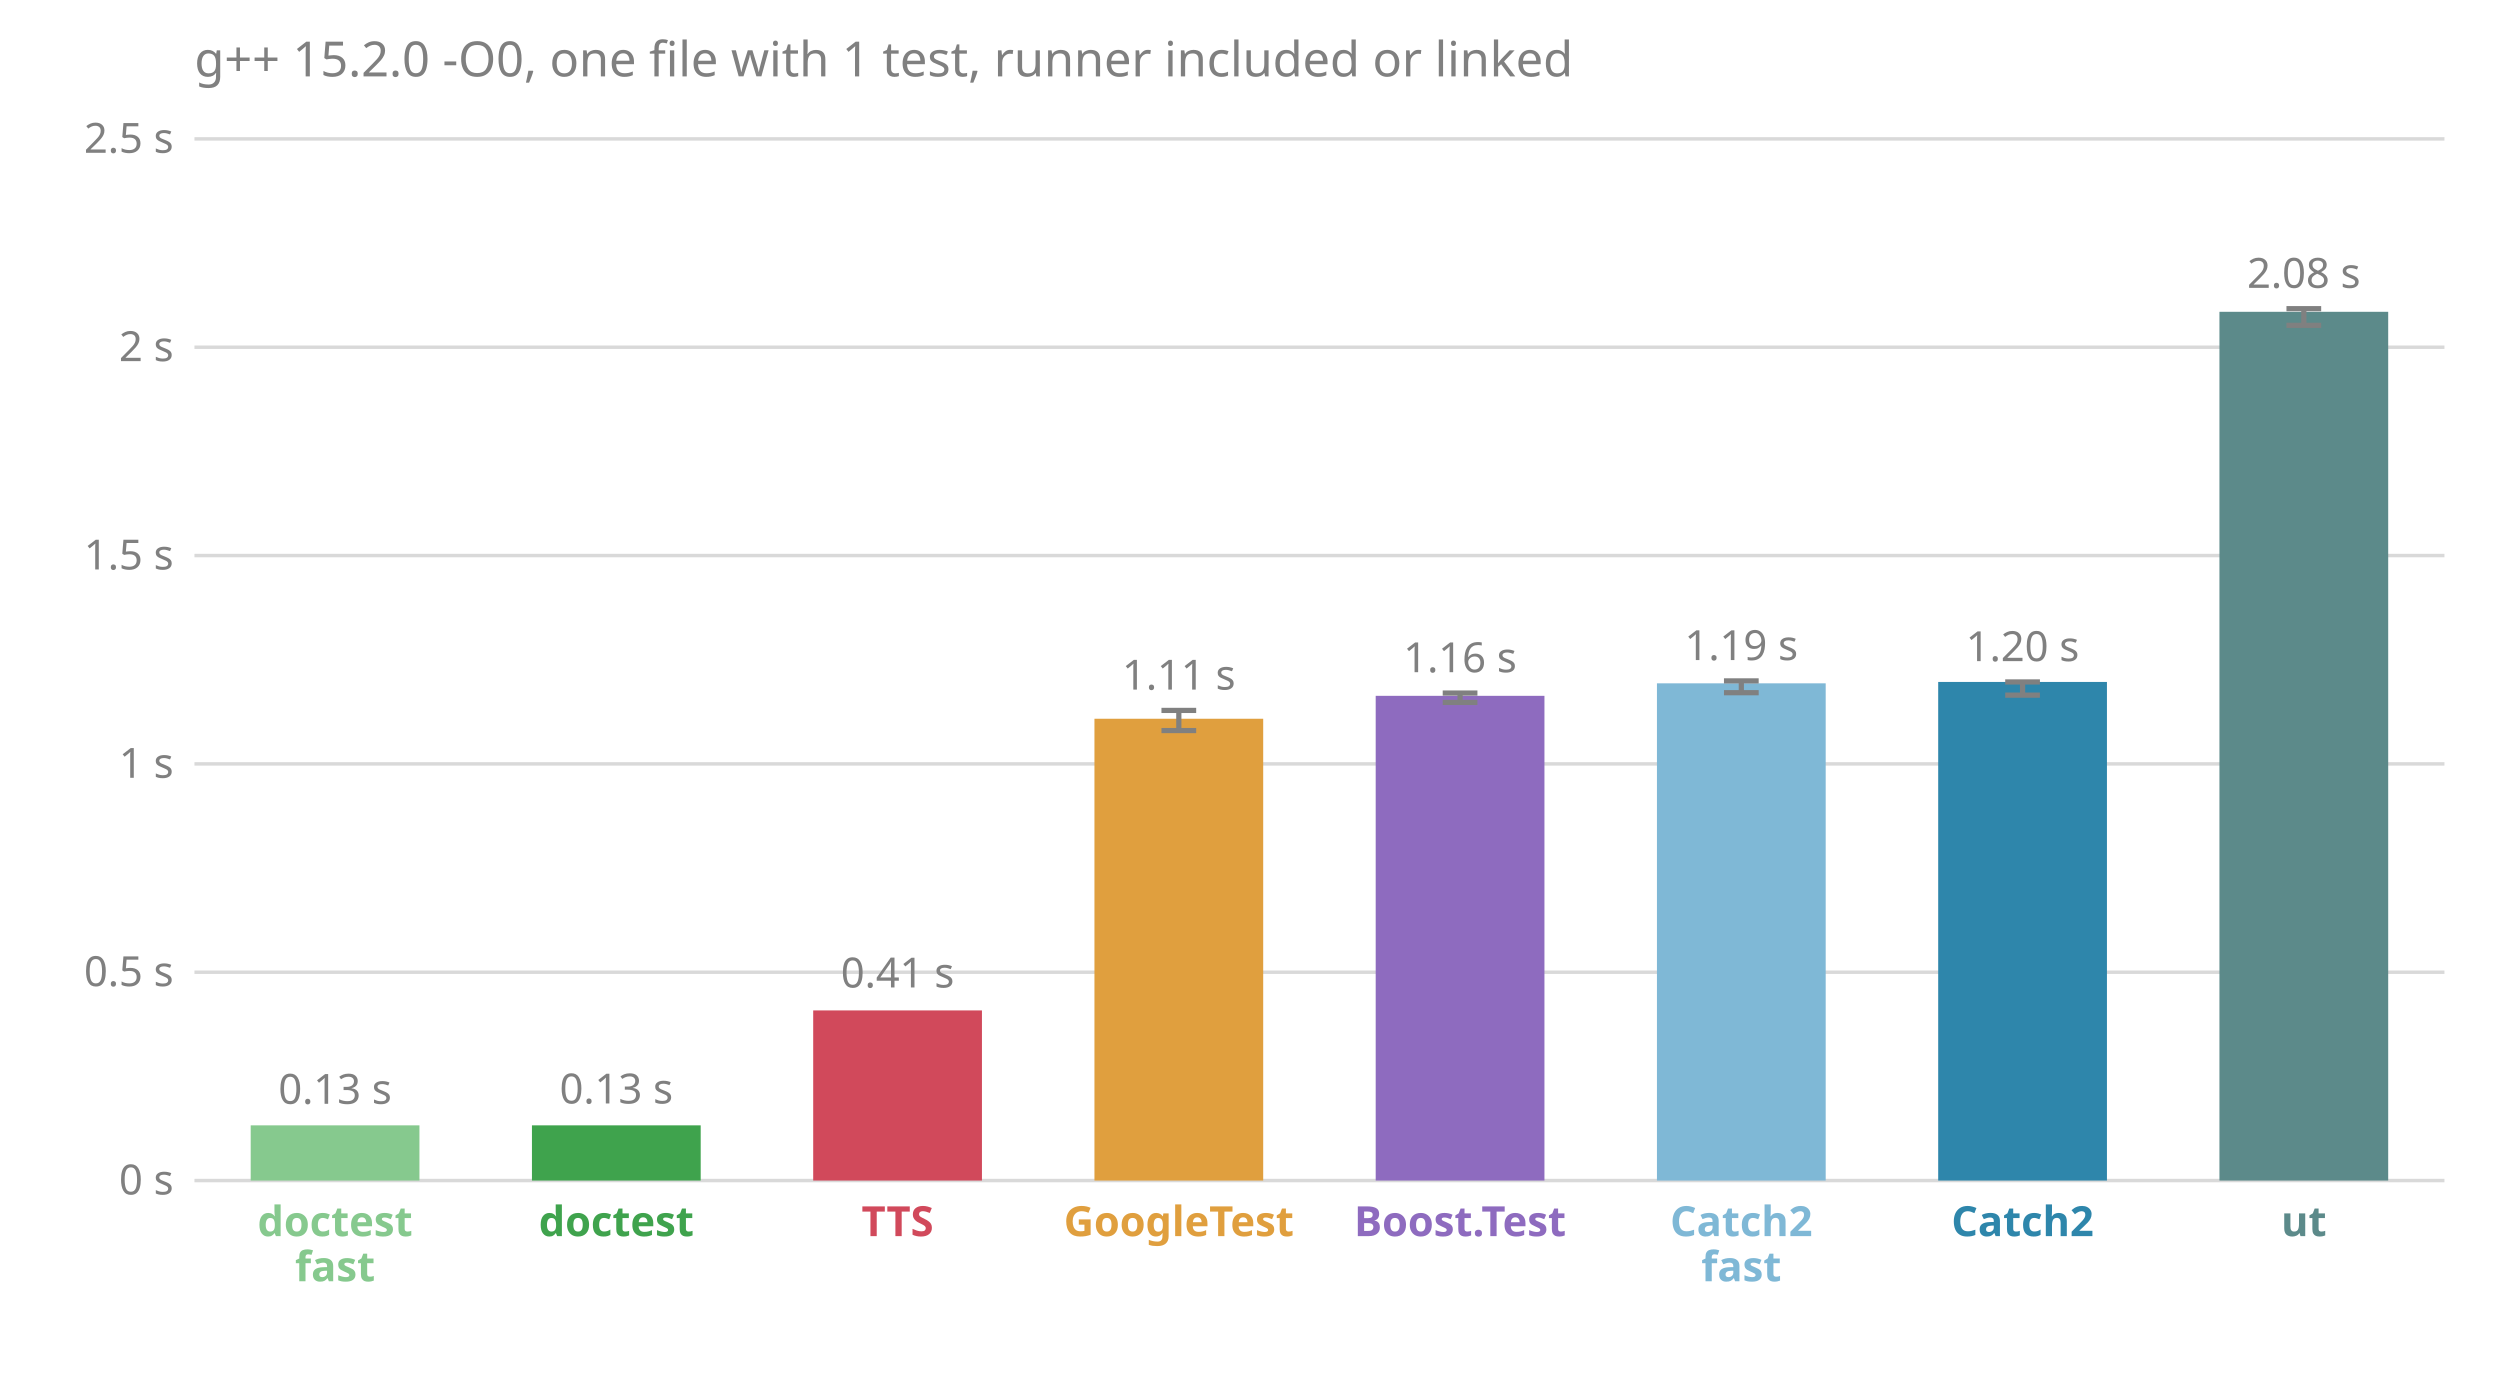
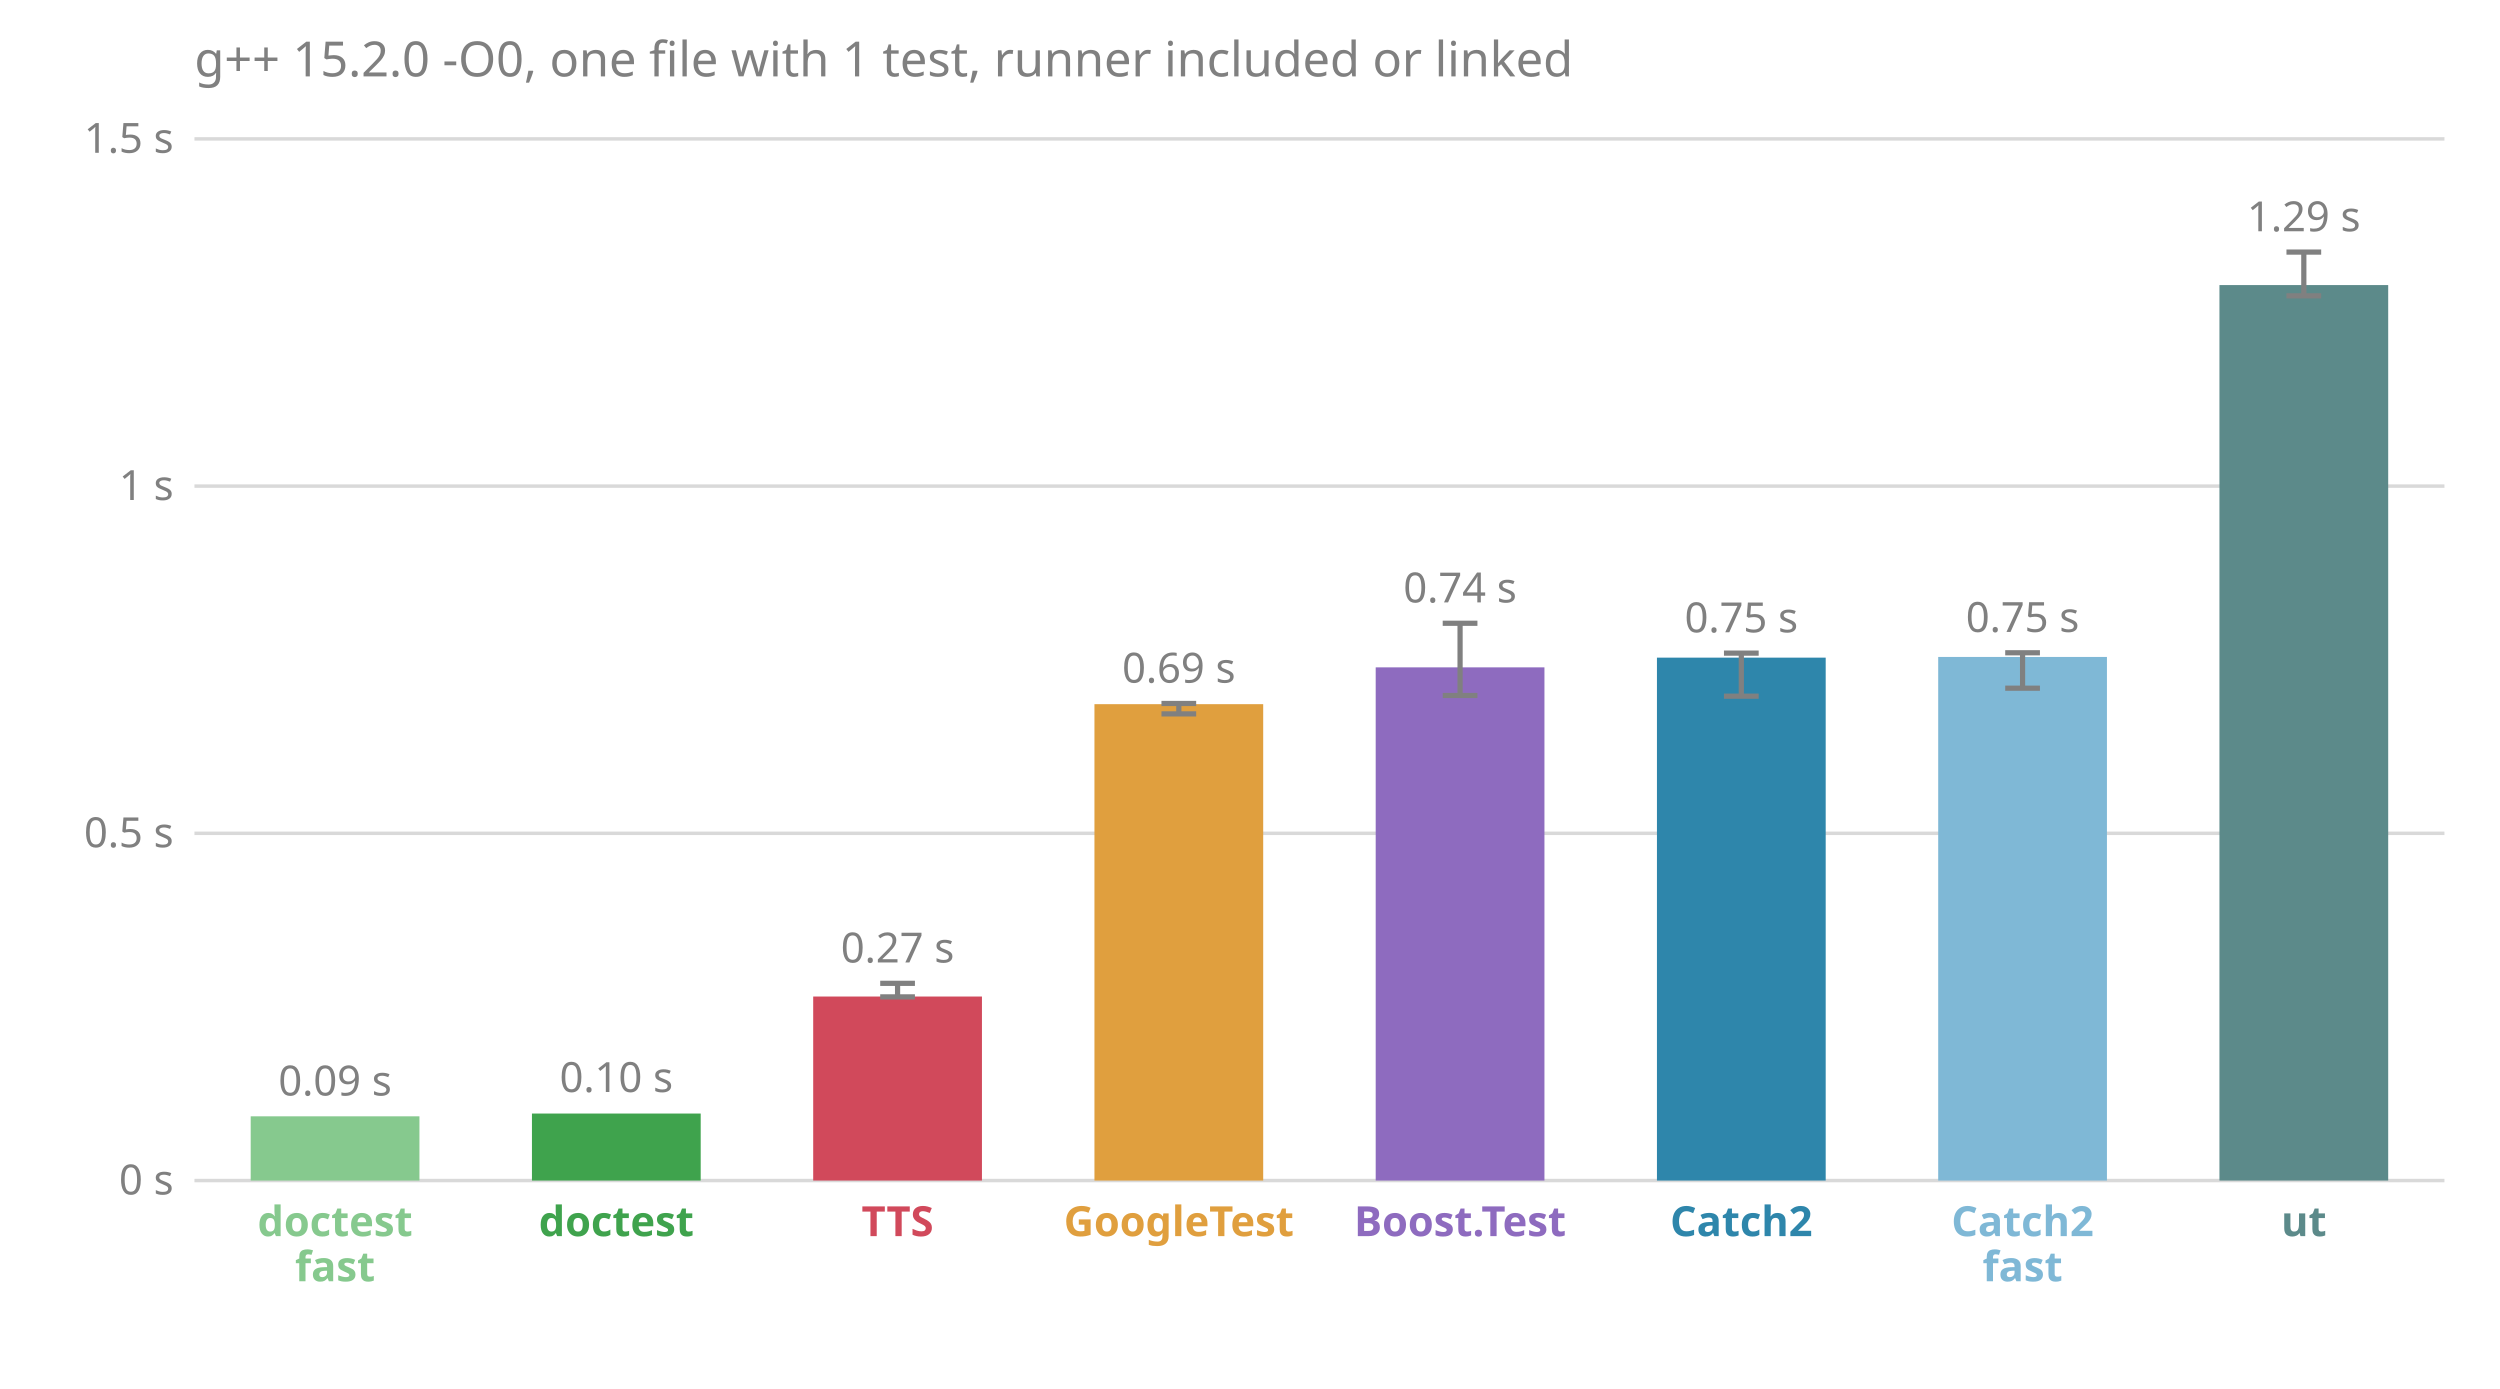
<svg xmlns="http://www.w3.org/2000/svg" viewBox="0 0 720 400" font-family="sans-serif" font-size="12">
  <text x="56.0" y="22.0" fill="#808080" font-size="14">g++ 15.2.0 -O0, one file with 1 test, runner included or linked</text>
  <line x1="56.0" x2="704.0" y1="340.0" y2="340.0" stroke="#808080" stroke-opacity="0.3" />
  <text x="50.0" y="344.0" fill="#808080" text-anchor="end">0 s</text>
-   <line x1="56.0" x2="704.0" y1="280.0" y2="280.0" stroke="#808080" stroke-opacity="0.3" />
-   <text x="50.0" y="284.0" fill="#808080" text-anchor="end">0.5 s</text>
-   <line x1="56.0" x2="704.0" y1="220.0" y2="220.0" stroke="#808080" stroke-opacity="0.3" />
-   <text x="50.0" y="224.0" fill="#808080" text-anchor="end">1 s</text>
-   <line x1="56.0" x2="704.0" y1="160.0" y2="160.0" stroke="#808080" stroke-opacity="0.3" />
-   <text x="50.0" y="164.0" fill="#808080" text-anchor="end">1.5 s</text>
-   <line x1="56.0" x2="704.0" y1="100.0" y2="100.0" stroke="#808080" stroke-opacity="0.3" />
-   <text x="50.0" y="104.0" fill="#808080" text-anchor="end">2 s</text>
+   <line x1="56.0" x2="704.0" y1="240.0" y2="240.0" stroke="#808080" stroke-opacity="0.3" />
+   <text x="50.0" y="244.0" fill="#808080" text-anchor="end">0.5 s</text>
+   <line x1="56.0" x2="704.0" y1="140.0" y2="140.0" stroke="#808080" stroke-opacity="0.3" />
+   <text x="50.0" y="144.0" fill="#808080" text-anchor="end">1 s</text>
  <line x1="56.0" x2="704.0" y1="40.0" y2="40.0" stroke="#808080" stroke-opacity="0.3" />
-   <text x="50.0" y="44.0" fill="#808080" text-anchor="end">2.5 s</text>
-   <rect x="72.2" y="324.1" width="48.6" height="15.9" fill="#86c98e" />
-   <text x="96.5" y="317.9" fill="#808080" text-anchor="middle">0.13 s</text>
+   <text x="50.0" y="44.0" fill="#808080" text-anchor="end">1.5 s</text>
+   <rect x="72.2" y="321.5" width="48.6" height="18.5" fill="#86c98e" />
+   <text x="96.5" y="315.5" fill="#808080" text-anchor="middle">0.09 s</text>
  <text x="96.5" y="356.0" fill="#86c98e" font-weight="bold" text-anchor="middle">doctest</text>
  <text x="96.5" y="369.0" fill="#86c98e" font-weight="bold" text-anchor="middle">fast</text>
-   <rect x="153.2" y="324.1" width="48.6" height="15.9" fill="#3fa34d" />
-   <text x="177.5" y="317.8" fill="#808080" text-anchor="middle">0.13 s</text>
+   <rect x="153.2" y="320.7" width="48.6" height="19.3" fill="#3fa34d" />
+   <text x="177.5" y="314.5" fill="#808080" text-anchor="middle">0.10 s</text>
  <text x="177.5" y="356.0" fill="#3fa34d" font-weight="bold" text-anchor="middle">doctest</text>
-   <rect x="234.2" y="291.0" width="48.6" height="49.0" fill="#d1495b" />
-   <text x="258.5" y="284.4" fill="#808080" text-anchor="middle">0.41 s</text>
+   <rect x="234.2" y="287.0" width="48.6" height="53.0" fill="#d1495b" />
+   <line x1="258.5" x2="258.5" y1="287.1" y2="283.2" stroke="#808080" stroke-width="1.5" />
+   <line x1="253.5" x2="263.5" y1="287.1" y2="287.1" stroke="#808080" stroke-width="1.5" />
+   <line x1="253.5" x2="263.5" y1="283.2" y2="283.2" stroke="#808080" stroke-width="1.5" />
+   <text x="258.5" y="277.2" fill="#808080" text-anchor="middle">0.27 s</text>
  <text x="258.5" y="356.0" fill="#d1495b" font-weight="bold" text-anchor="middle">TTS</text>
-   <rect x="315.2" y="207.0" width="48.6" height="133.0" fill="#e09f3e" />
-   <line x1="339.5" x2="339.5" y1="210.4" y2="204.6" stroke="#808080" stroke-width="1.5" />
-   <line x1="334.5" x2="344.5" y1="210.4" y2="210.4" stroke="#808080" stroke-width="1.5" />
-   <line x1="334.5" x2="344.5" y1="204.6" y2="204.6" stroke="#808080" stroke-width="1.5" />
-   <text x="339.5" y="198.6" fill="#808080" text-anchor="middle">1.11 s</text>
+   <rect x="315.2" y="202.8" width="48.6" height="137.2" fill="#e09f3e" />
+   <line x1="339.5" x2="339.5" y1="205.6" y2="202.6" stroke="#808080" stroke-width="1.5" />
+   <line x1="334.5" x2="344.5" y1="205.6" y2="205.6" stroke="#808080" stroke-width="1.5" />
+   <line x1="334.5" x2="344.5" y1="202.6" y2="202.6" stroke="#808080" stroke-width="1.5" />
+   <text x="339.5" y="196.6" fill="#808080" text-anchor="middle">0.69 s</text>
  <text x="339.5" y="356.0" fill="#e09f3e" font-weight="bold" text-anchor="middle">GoogleTest</text>
-   <rect x="396.2" y="200.4" width="48.6" height="139.6" fill="#8e6bbf" />
-   <line x1="420.5" x2="420.5" y1="202.3" y2="199.6" stroke="#808080" stroke-width="1.5" />
-   <line x1="415.5" x2="425.5" y1="202.3" y2="202.3" stroke="#808080" stroke-width="1.5" />
-   <line x1="415.5" x2="425.5" y1="199.6" y2="199.6" stroke="#808080" stroke-width="1.5" />
-   <text x="420.5" y="193.6" fill="#808080" text-anchor="middle">1.16 s</text>
+   <rect x="396.2" y="192.2" width="48.6" height="147.8" fill="#8e6bbf" />
+   <line x1="420.5" x2="420.5" y1="200.3" y2="179.5" stroke="#808080" stroke-width="1.5" />
+   <line x1="415.5" x2="425.5" y1="200.3" y2="200.3" stroke="#808080" stroke-width="1.5" />
+   <line x1="415.5" x2="425.5" y1="179.5" y2="179.5" stroke="#808080" stroke-width="1.5" />
+   <text x="420.5" y="173.5" fill="#808080" text-anchor="middle">0.74 s</text>
  <text x="420.5" y="356.0" fill="#8e6bbf" font-weight="bold" text-anchor="middle">Boost.Test</text>
-   <rect x="477.2" y="196.8" width="48.6" height="143.2" fill="#7fb8d6" />
-   <line x1="501.5" x2="501.5" y1="199.5" y2="196.1" stroke="#808080" stroke-width="1.5" />
-   <line x1="496.5" x2="506.5" y1="199.5" y2="199.5" stroke="#808080" stroke-width="1.5" />
-   <line x1="496.5" x2="506.5" y1="196.1" y2="196.1" stroke="#808080" stroke-width="1.5" />
-   <text x="501.5" y="190.1" fill="#808080" text-anchor="middle">1.19 s</text>
-   <text x="501.5" y="356.0" fill="#7fb8d6" font-weight="bold" text-anchor="middle">Catch2</text>
-   <text x="501.5" y="369.0" fill="#7fb8d6" font-weight="bold" text-anchor="middle">fast</text>
-   <rect x="558.2" y="196.4" width="48.6" height="143.6" fill="#2e86ab" />
-   <line x1="582.5" x2="582.5" y1="200.2" y2="196.4" stroke="#808080" stroke-width="1.5" />
-   <line x1="577.5" x2="587.5" y1="200.2" y2="200.2" stroke="#808080" stroke-width="1.5" />
-   <line x1="577.5" x2="587.5" y1="196.4" y2="196.4" stroke="#808080" stroke-width="1.5" />
-   <text x="582.5" y="190.4" fill="#808080" text-anchor="middle">1.20 s</text>
-   <text x="582.5" y="356.0" fill="#2e86ab" font-weight="bold" text-anchor="middle">Catch2</text>
-   <rect x="639.2" y="89.8" width="48.6" height="250.2" fill="#5c8a8a" />
-   <line x1="663.5" x2="663.5" y1="93.7" y2="88.9" stroke="#808080" stroke-width="1.5" />
-   <line x1="658.5" x2="668.5" y1="93.7" y2="93.7" stroke="#808080" stroke-width="1.5" />
-   <line x1="658.5" x2="668.5" y1="88.9" y2="88.9" stroke="#808080" stroke-width="1.5" />
-   <text x="663.5" y="82.9" fill="#808080" text-anchor="middle">2.08 s</text>
+   <rect x="477.2" y="189.4" width="48.6" height="150.6" fill="#2e86ab" />
+   <line x1="501.5" x2="501.5" y1="200.5" y2="188.1" stroke="#808080" stroke-width="1.5" />
+   <line x1="496.5" x2="506.5" y1="200.5" y2="200.5" stroke="#808080" stroke-width="1.5" />
+   <line x1="496.5" x2="506.5" y1="188.1" y2="188.1" stroke="#808080" stroke-width="1.5" />
+   <text x="501.5" y="182.1" fill="#808080" text-anchor="middle">0.75 s</text>
+   <text x="501.5" y="356.0" fill="#2e86ab" font-weight="bold" text-anchor="middle">Catch2</text>
+   <rect x="558.2" y="189.2" width="48.6" height="150.8" fill="#7fb8d6" />
+   <line x1="582.5" x2="582.5" y1="198.2" y2="188.0" stroke="#808080" stroke-width="1.5" />
+   <line x1="577.5" x2="587.5" y1="198.2" y2="198.2" stroke="#808080" stroke-width="1.5" />
+   <line x1="577.5" x2="587.5" y1="188.0" y2="188.0" stroke="#808080" stroke-width="1.5" />
+   <text x="582.5" y="182.0" fill="#808080" text-anchor="middle">0.75 s</text>
+   <text x="582.5" y="356.0" fill="#7fb8d6" font-weight="bold" text-anchor="middle">Catch2</text>
+   <text x="582.5" y="369.0" fill="#7fb8d6" font-weight="bold" text-anchor="middle">fast</text>
+   <rect x="639.2" y="82.1" width="48.6" height="257.9" fill="#5c8a8a" />
+   <line x1="663.5" x2="663.5" y1="85.2" y2="72.6" stroke="#808080" stroke-width="1.5" />
+   <line x1="658.5" x2="668.5" y1="85.2" y2="85.2" stroke="#808080" stroke-width="1.5" />
+   <line x1="658.5" x2="668.5" y1="72.6" y2="72.6" stroke="#808080" stroke-width="1.5" />
+   <text x="663.5" y="66.6" fill="#808080" text-anchor="middle">1.29 s</text>
  <text x="663.5" y="356.0" fill="#5c8a8a" font-weight="bold" text-anchor="middle">ut</text>
</svg>
